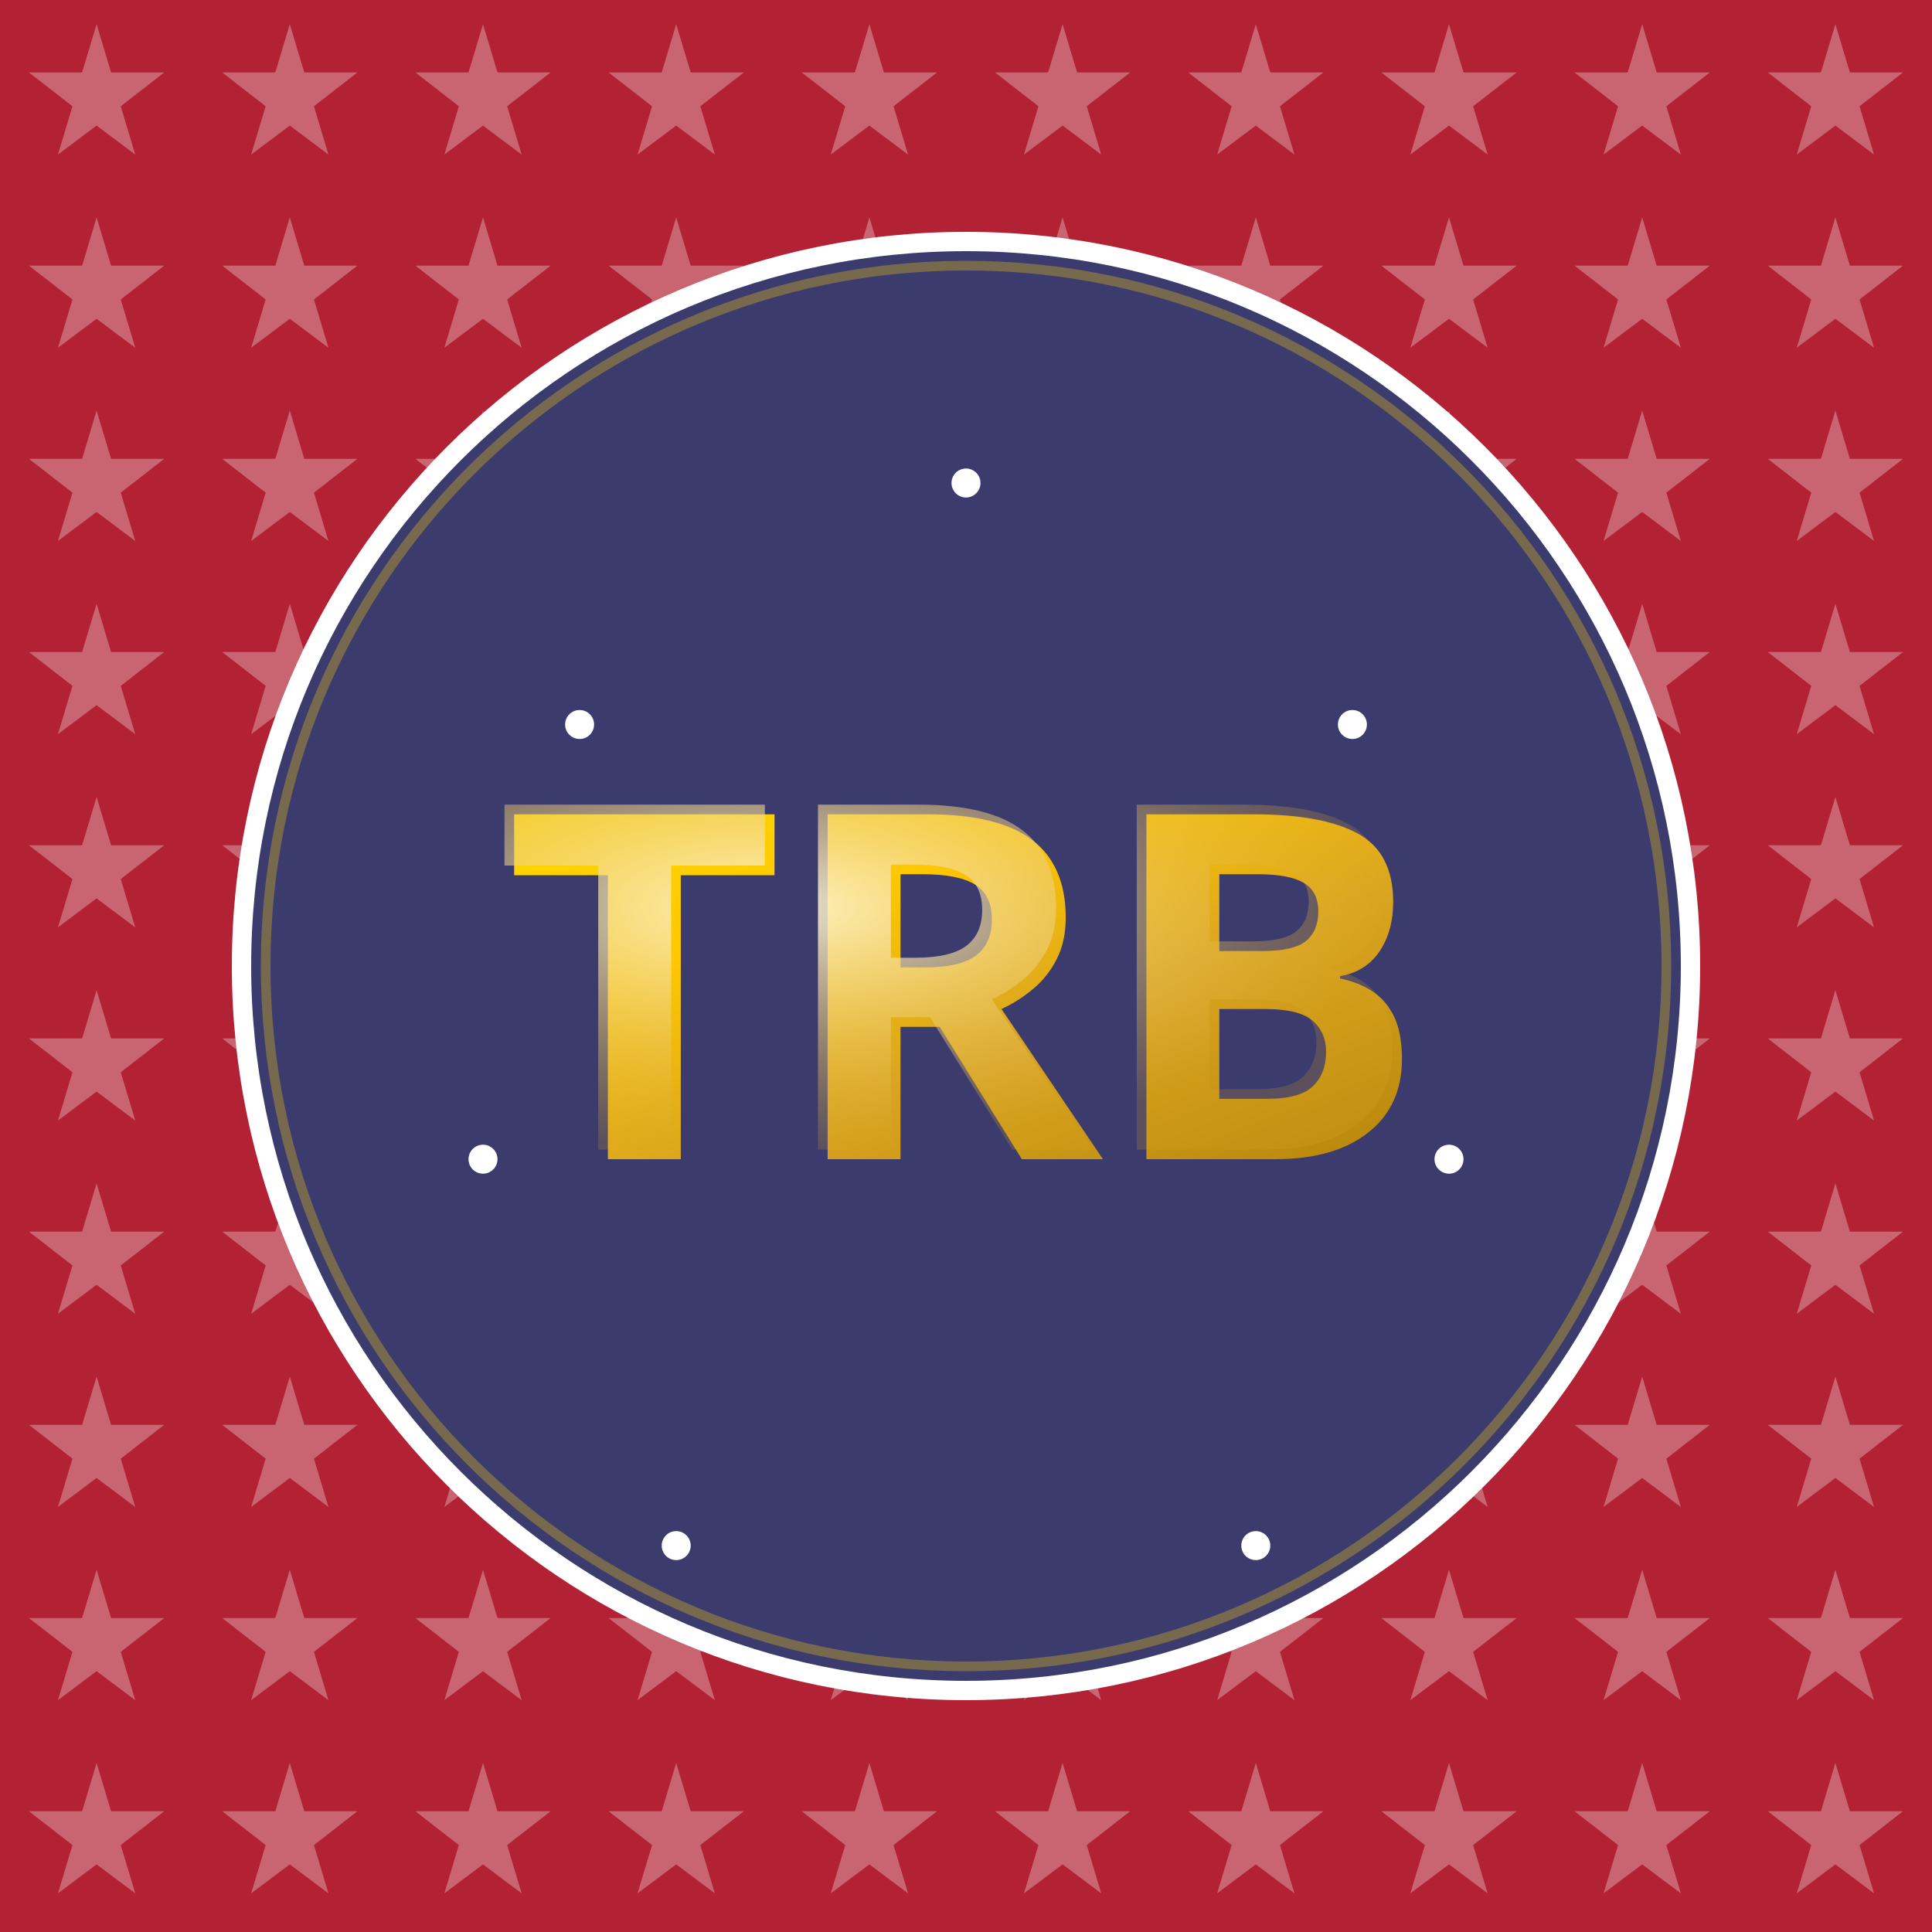
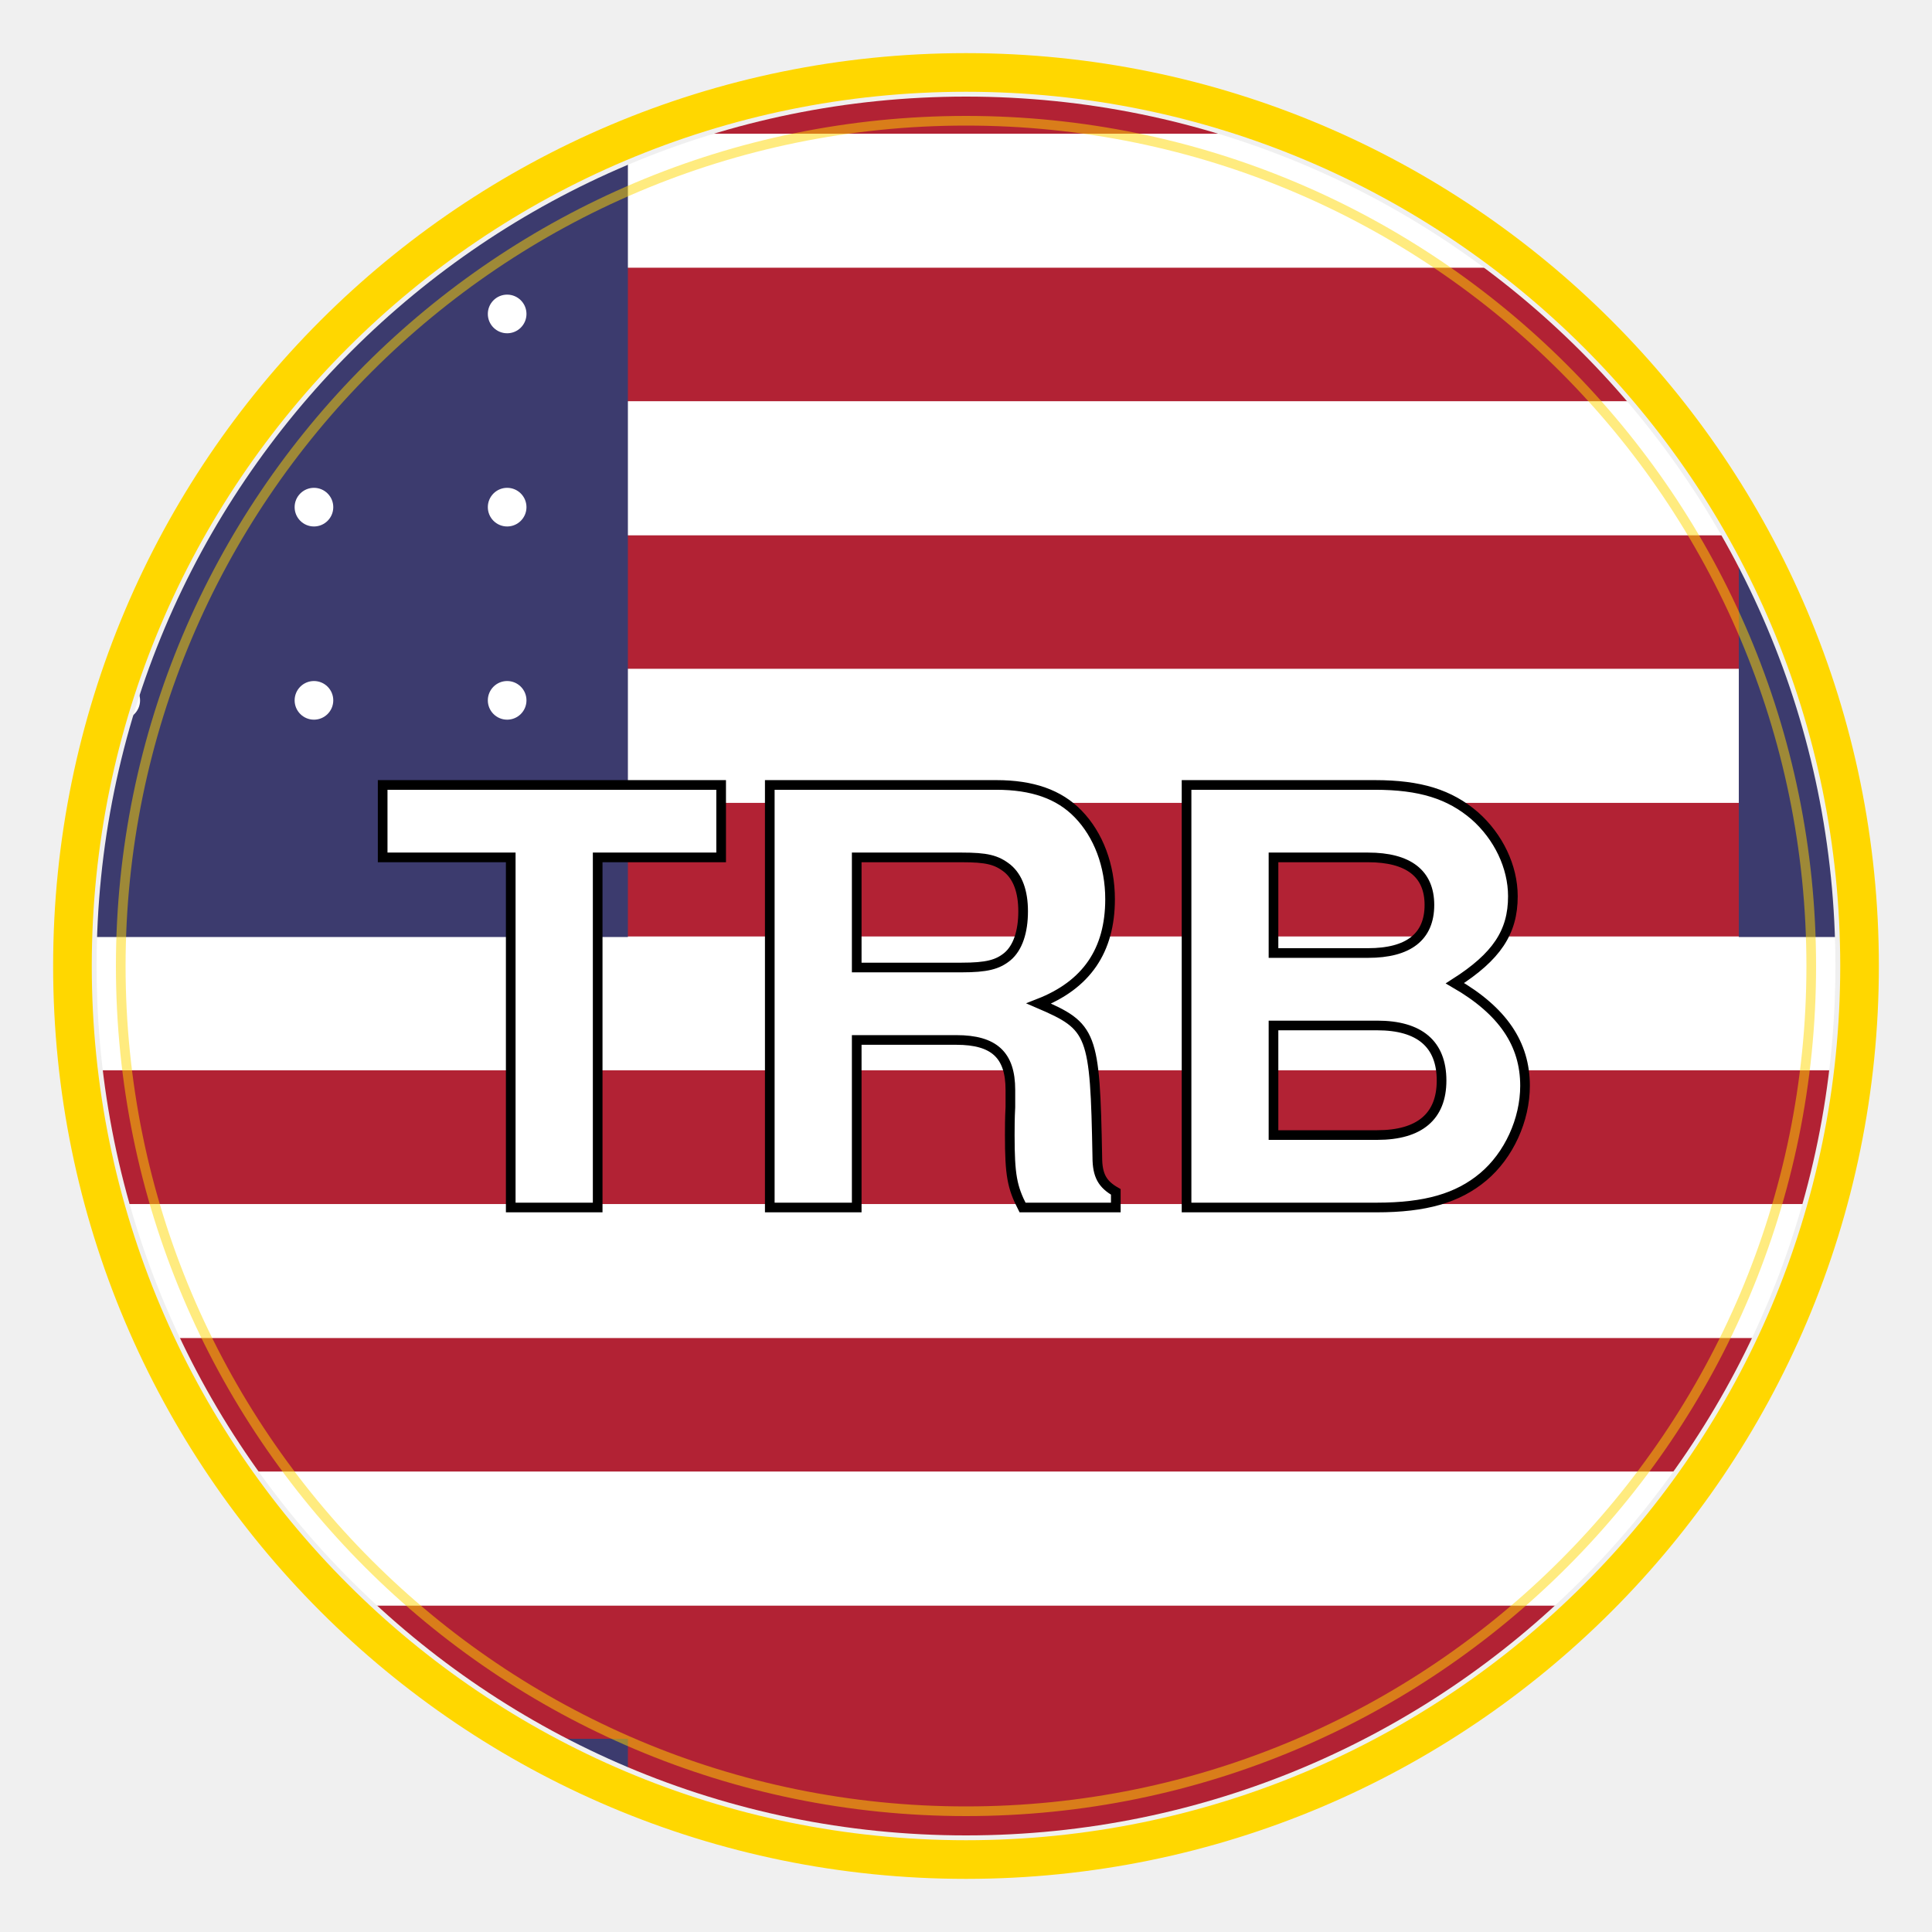
<svg xmlns="http://www.w3.org/2000/svg" width="400" height="400" viewBox="0 0 400 400">
+   <circle cx="200" cy="200" r="180" fill="url(#flagPattern)" />
  <defs>
-     <linearGradient id="realGold" x1="0%" y1="0%" x2="100%" y2="100%">
-       <stop offset="0%" stop-color="#FFD700" />
-       <stop offset="30%" stop-color="#FFC800" />
-       <stop offset="60%" stop-color="#DAA520" />
-       <stop offset="100%" stop-color="#B8860B" />
-     </linearGradient>
-     <radialGradient id="goldShine" cx="30%" cy="30%" r="70%">
-       <stop offset="0%" stop-color="#FFF8DC" stop-opacity="0.9" />
-       <stop offset="100%" stop-color="#DAA520" stop-opacity="0.2" />
-     </radialGradient>
-     <pattern id="whiteStars" patternUnits="userSpaceOnUse" width="40" height="40">
-       <path d="M20 5 L23 15 L34 15 L25 22 L28 32 L20 26 L12 32 L15 22 L6 15 L17 15 Z" fill="white" />
+     <pattern id="flagPattern" patternUnits="userSpaceOnUse" width="360" height="360" patternTransform="rotate(0)">
+       <rect width="360" height="27.7" y="0" fill="#B22234" />
+       <rect width="360" height="27.7" y="55.4" fill="#B22234" />
+       <rect width="360" height="27.7" y="110.8" fill="#B22234" />
+       <rect width="360" height="27.7" y="166.2" fill="#B22234" />
+       <rect width="360" height="27.7" y="221.6" fill="#B22234" />
+       <rect width="360" height="27.7" y="277" fill="#B22234" />
+       <rect width="360" height="27.7" y="332.4" fill="#B22234" />
+       <rect width="360" height="27.7" y="27.7" fill="#FFFFFF" />
+       <rect width="360" height="27.7" y="83.1" fill="#FFFFFF" />
+       <rect width="360" height="27.7" y="138.5" fill="#FFFFFF" />
+       <rect width="360" height="27.7" y="193.9" fill="#FFFFFF" />
+       <rect width="360" height="27.7" y="249.3" fill="#FFFFFF" />
+       <rect width="360" height="27.7" y="304.7" fill="#FFFFFF" />
+       <rect width="130" height="194" y="0" fill="#3C3B6E" />
+       <circle cx="25" cy="25" r="4" fill="#FFFFFF" />
+       <circle cx="65" cy="25" r="4" fill="#FFFFFF" />
+       <circle cx="105" cy="25" r="4" fill="#FFFFFF" />
+       <circle cx="25" cy="65" r="4" fill="#FFFFFF" />
+       <circle cx="65" cy="65" r="4" fill="#FFFFFF" />
+       <circle cx="105" cy="65" r="4" fill="#FFFFFF" />
+       <circle cx="25" cy="105" r="4" fill="#FFFFFF" />
+       <circle cx="65" cy="105" r="4" fill="#FFFFFF" />
+       <circle cx="105" cy="105" r="4" fill="#FFFFFF" />
+       <circle cx="25" cy="145" r="4" fill="#FFFFFF" />
+       <circle cx="65" cy="145" r="4" fill="#FFFFFF" />
+       <circle cx="105" cy="145" r="4" fill="#FFFFFF" />
    </pattern>
  </defs>
-   <rect width="400" height="400" fill="#B22234" />
-   <rect width="400" height="400" fill="url(#whiteStars)" opacity="0.3" />
-   <circle cx="200" cy="200" r="150" fill="#3C3B6E" stroke="white" stroke-width="4" />
-   <circle cx="200" cy="200" r="145" fill="none" stroke="#FFD700" stroke-width="2" opacity="0.3" />
-   <text x="200" y="240" font-family="Arial Black, Impact, sans-serif" font-size="100" font-weight="900" text-anchor="middle" fill="url(#realGold)">TRB</text>
-   <text x="200" y="240" font-family="Arial Black, Impact, sans-serif" font-size="100" font-weight="900" text-anchor="middle" fill="url(#goldShine)" dx="-2" dy="-2">TRB</text>
-   <circle cx="200" cy="100" r="3" fill="white" />
-   <circle cx="280" cy="150" r="3" fill="white" />
-   <circle cx="300" cy="240" r="3" fill="white" />
-   <circle cx="260" cy="320" r="3" fill="white" />
-   <circle cx="140" cy="320" r="3" fill="white" />
-   <circle cx="100" cy="240" r="3" fill="white" />
-   <circle cx="120" cy="150" r="3" fill="white" />
+   <circle cx="200" cy="200" r="185" fill="none" stroke="#FFD700" stroke-width="8" />
+   <circle cx="200" cy="200" r="175" fill="none" stroke="#FFD700" stroke-width="2" opacity="0.5" />
+   <text x="200" y="250" font-family="Arial Black, Helvetica, sans-serif" font-size="120" font-weight="900" text-anchor="middle" fill="#FFFFFF" stroke="#000000" stroke-width="2">TRB</text>
</svg>
